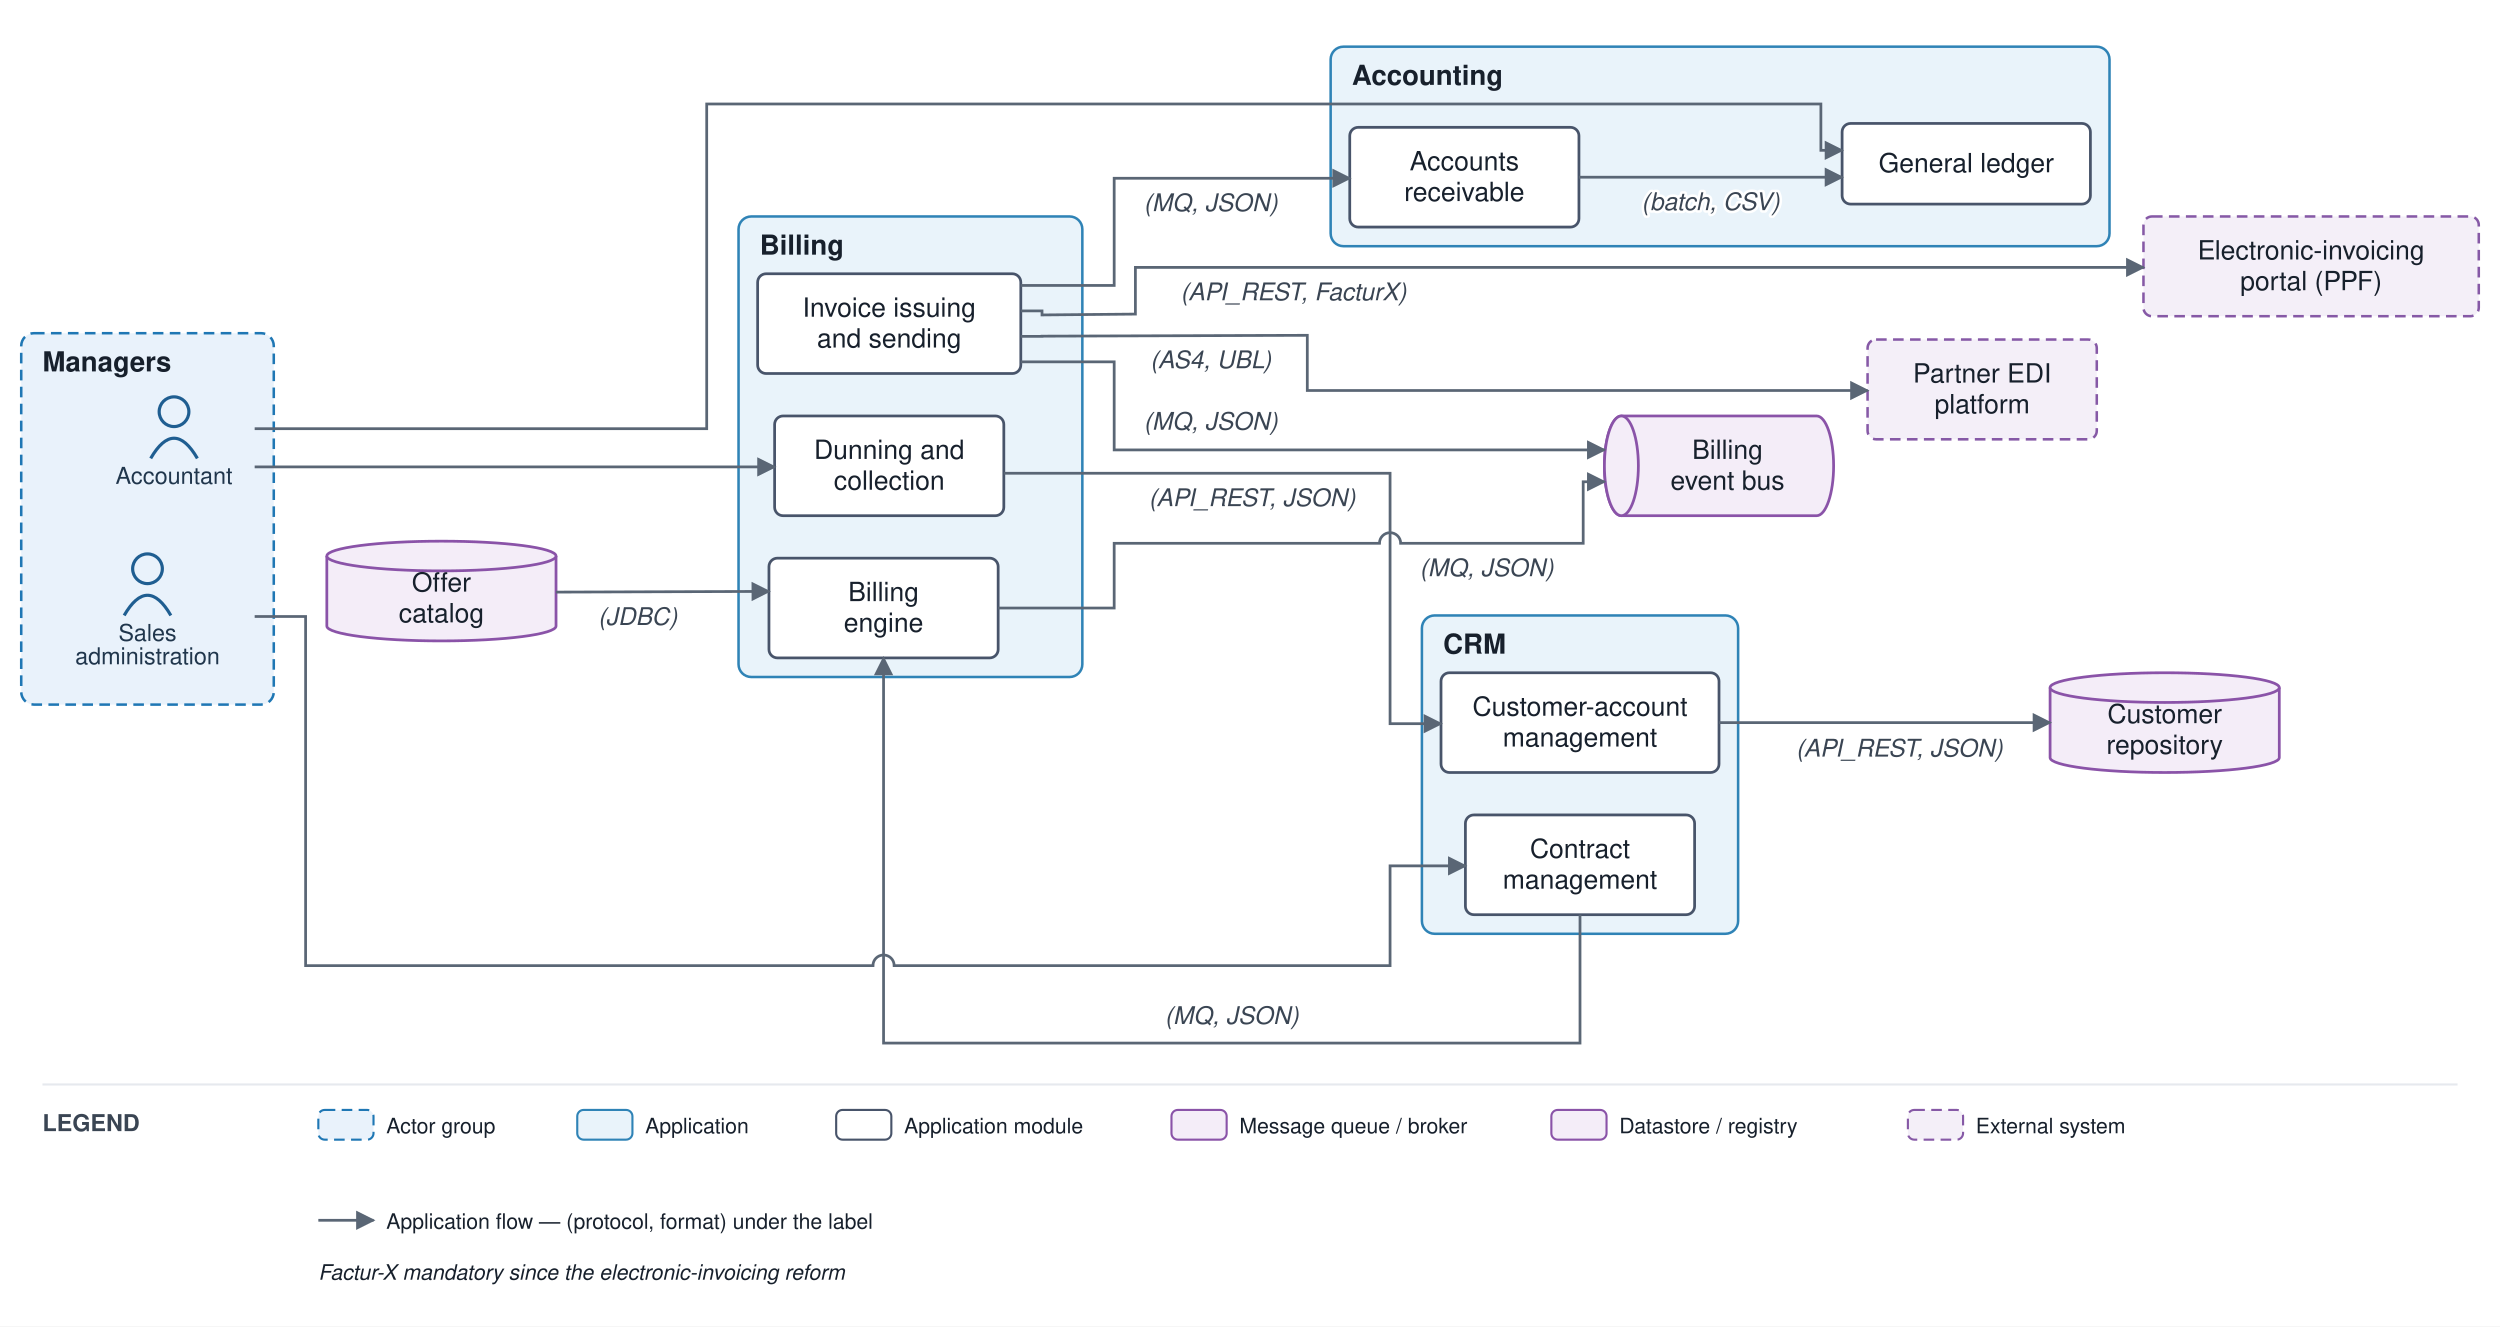
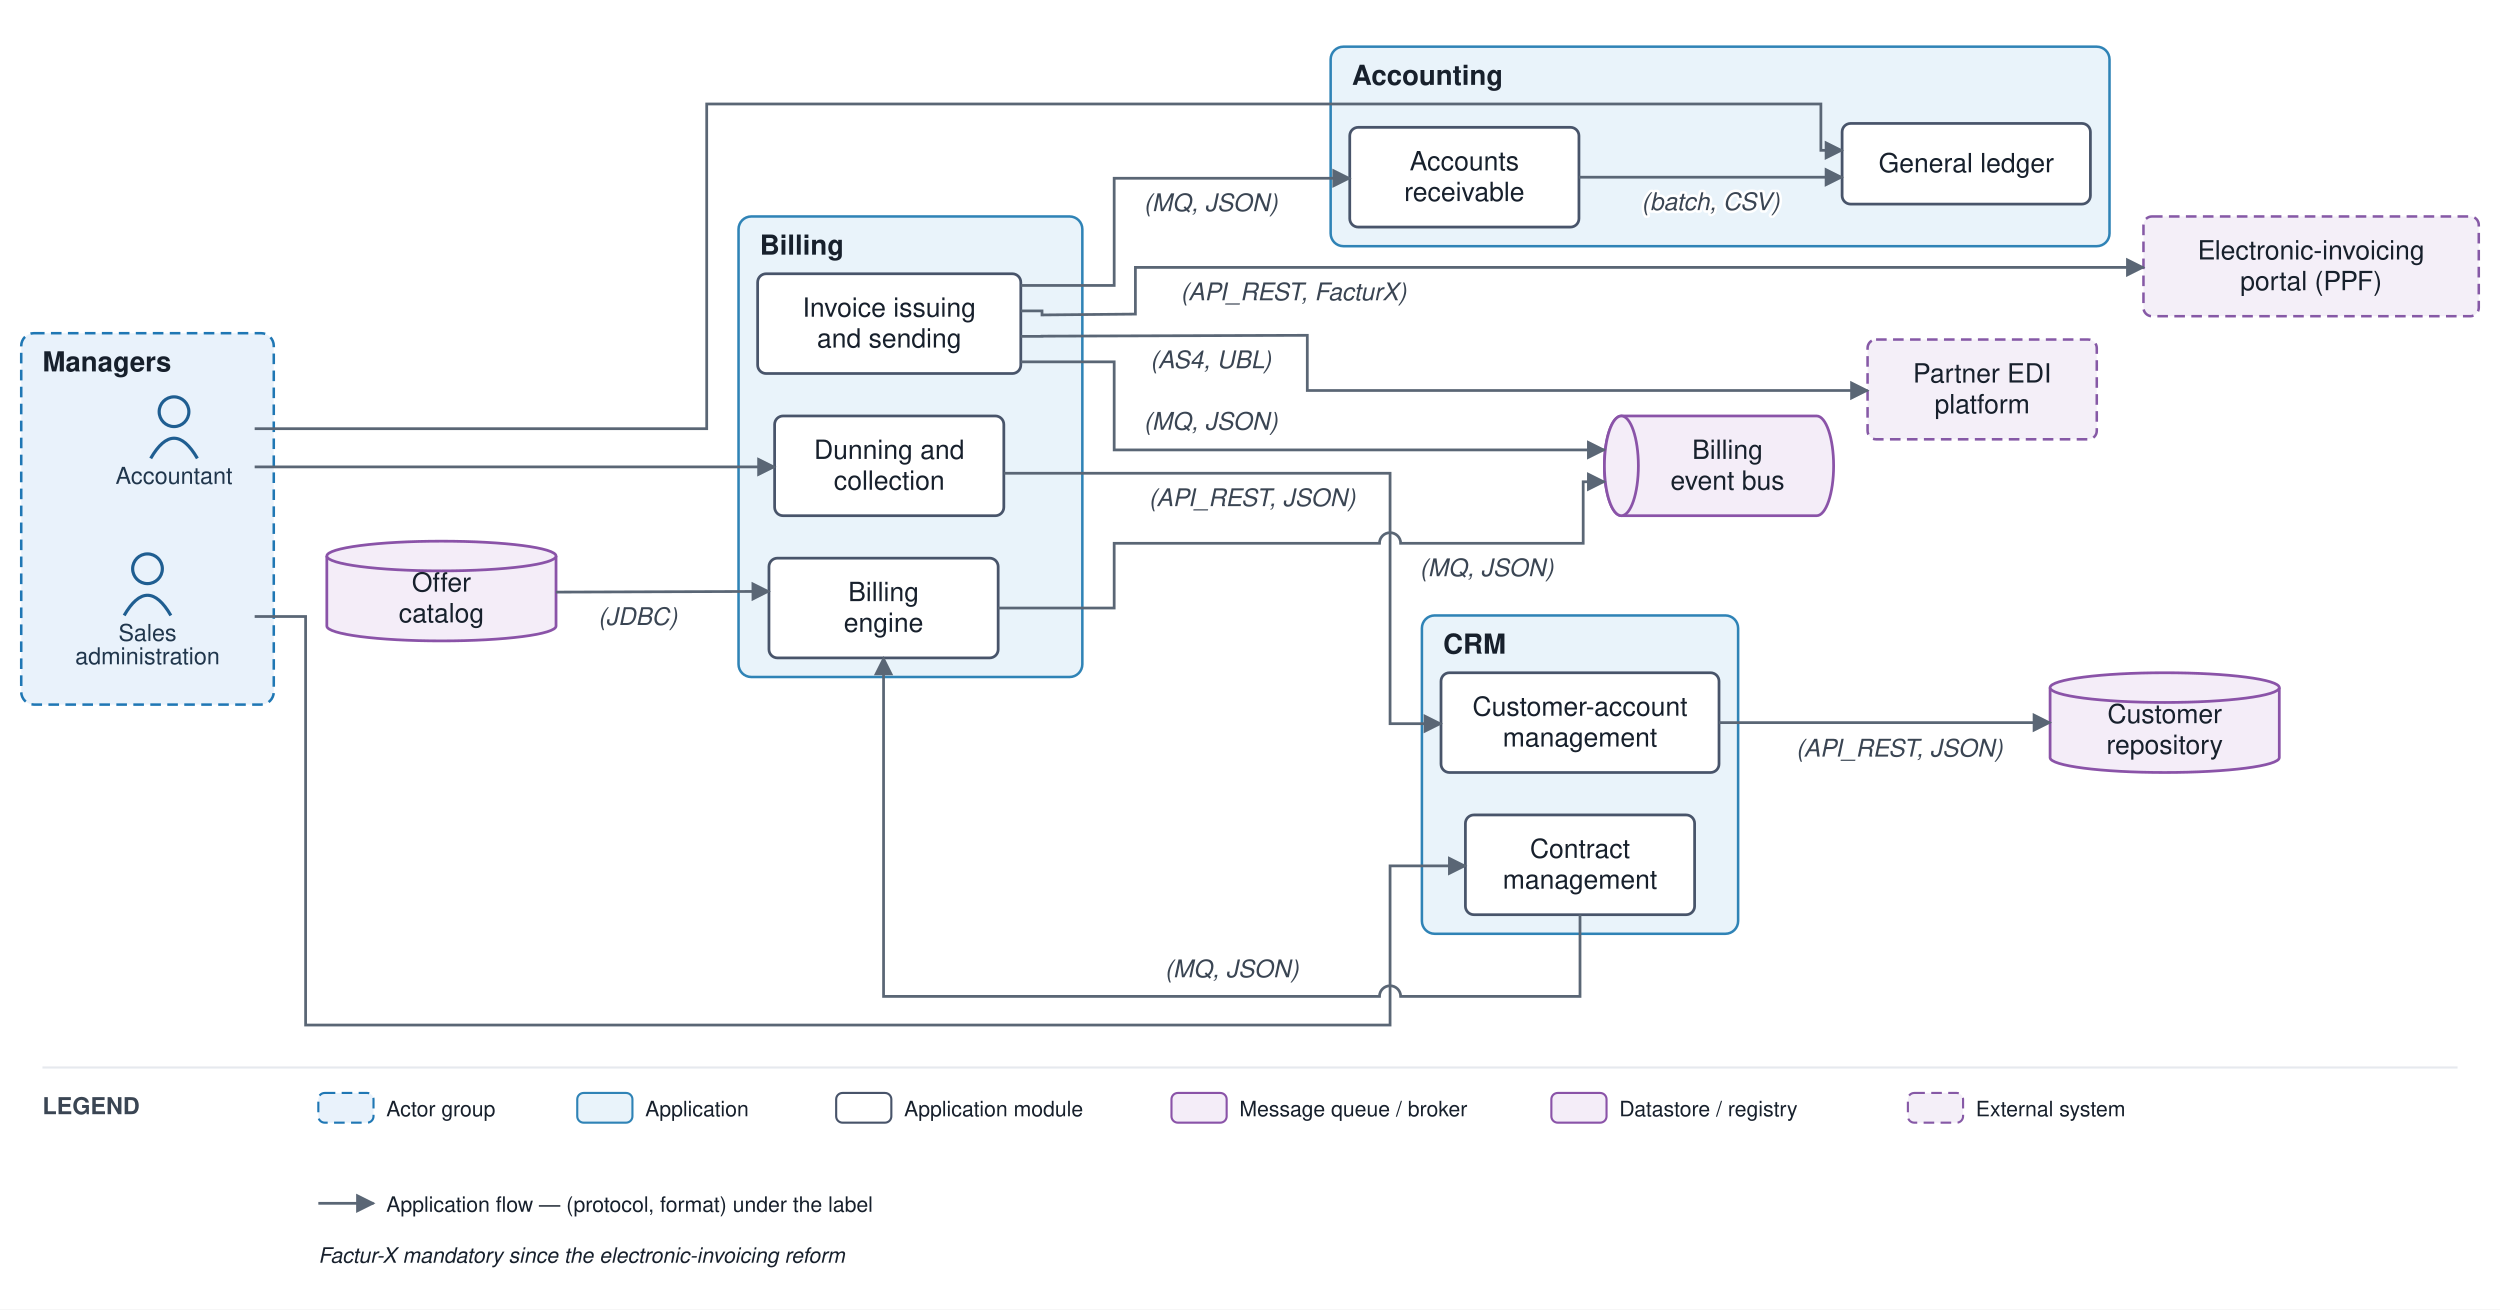
- <svg xmlns="http://www.w3.org/2000/svg" viewBox="0 0 1178 625" font-family="Helvetica,Arial,sans-serif">
+ <svg xmlns="http://www.w3.org/2000/svg" viewBox="0 0 1178 617" font-family="Helvetica,Arial,sans-serif">
  <defs>
    <marker id="arr" viewBox="0 0 10 10" refX="9" refY="5" markerWidth="7" markerHeight="7" orient="auto-start-reverse">
      <path d="M0,0 L10,5 L0,10 z" fill="#5a6675" />
    </marker>
  </defs>
-   <rect width="1178" height="625" fill="#ffffff" />
+   <rect width="1178" height="617" fill="#ffffff" />
  <rect x="10" y="157" width="119" height="175" rx="6" fill="#e9f2fb" stroke="#1f77b4" stroke-width="1.2" stroke-dasharray="5 3" />
  <text x="20" y="175" font-size="13" font-weight="bold" fill="#17202c">Managers</text>
  <rect x="670" y="290" width="149" height="150" rx="6" fill="#e9f3fa" stroke="#2f83b6" stroke-width="1.2" />
  <text x="680" y="308" font-size="13" font-weight="bold" fill="#17202c">CRM</text>
  <rect x="348" y="102" width="162" height="217" rx="6" fill="#e9f3fa" stroke="#2f83b6" stroke-width="1.2" />
  <text x="358" y="120" font-size="13" font-weight="bold" fill="#17202c">Billing</text>
  <rect x="627" y="22" width="367" height="94" rx="6" fill="#e9f3fa" stroke="#2f83b6" stroke-width="1.2" />
  <text x="637" y="40" font-size="13" font-weight="bold" fill="#17202c">Accounting</text>
  <circle cx="82" cy="194" r="7" fill="none" stroke="#1f5e91" stroke-width="1.5" />
  <path d="M 71 216 q 11 -19 22 0" fill="none" stroke="#1f5e91" stroke-width="1.5" />
  <text x="82" y="228" font-size="11" text-anchor="middle" fill="#20364c">Accountant</text>
  <circle cx="69.5" cy="268" r="7" fill="none" stroke="#1f5e91" stroke-width="1.5" />
  <path d="M 58.5 290 q 11 -19 22 0" fill="none" stroke="#1f5e91" stroke-width="1.5" />
  <text x="69.5" y="302" font-size="11" text-anchor="middle" fill="#20364c">Sales</text>
  <text x="69.5" y="313" font-size="11" text-anchor="middle" fill="#20364c">administration</text>
  <rect x="679" y="317" width="131" height="47" rx="4" fill="#ffffff" stroke="#48546a" stroke-width="1.3" />
  <text x="744.5" y="337.25" font-size="12.5" text-anchor="middle" fill="#17202c">Customer-account</text>
  <text x="744.5" y="351.75" font-size="12.5" text-anchor="middle" fill="#17202c">management</text>
  <rect x="690.5" y="384" width="108" height="47" rx="4" fill="#ffffff" stroke="#48546a" stroke-width="1.3" />
  <text x="744.5" y="404.25" font-size="12.5" text-anchor="middle" fill="#17202c">Contract</text>
  <text x="744.5" y="418.75" font-size="12.5" text-anchor="middle" fill="#17202c">management</text>
  <rect x="362.333" y="263" width="108" height="47" rx="4" fill="#ffffff" stroke="#48546a" stroke-width="1.3" />
  <text x="416.333" y="283.25" font-size="12.5" text-anchor="middle" fill="#17202c">Billing</text>
  <text x="416.333" y="297.75" font-size="12.5" text-anchor="middle" fill="#17202c">engine</text>
  <rect x="357" y="129" width="124" height="47" rx="4" fill="#ffffff" stroke="#48546a" stroke-width="1.3" />
  <text x="419" y="149.25" font-size="12.5" text-anchor="middle" fill="#17202c">Invoice issuing</text>
  <text x="419" y="163.75" font-size="12.5" text-anchor="middle" fill="#17202c">and sending</text>
  <rect x="365" y="196" width="108" height="47" rx="4" fill="#ffffff" stroke="#48546a" stroke-width="1.3" />
  <text x="419" y="216.25" font-size="12.5" text-anchor="middle" fill="#17202c">Dunning and</text>
  <text x="419" y="230.75" font-size="12.5" text-anchor="middle" fill="#17202c">collection</text>
  <rect x="868" y="58.167" width="117" height="38" rx="4" fill="#ffffff" stroke="#48546a" stroke-width="1.3" />
  <text x="926.5" y="81.167" font-size="12.5" text-anchor="middle" fill="#17202c">General ledger</text>
  <rect x="636" y="60" width="108" height="47" rx="4" fill="#ffffff" stroke="#48546a" stroke-width="1.3" />
  <text x="690" y="80.25" font-size="12.5" text-anchor="middle" fill="#17202c">Accounts</text>
  <text x="690" y="94.75" font-size="12.5" text-anchor="middle" fill="#17202c">receivable</text>
  <path d="M 764 196 h 92 a 8 23.5 0 0 1 0 47 h -92 a 8 23.5 0 0 1 0 -47" fill="#f4edf8" stroke="#8a53a8" stroke-width="1.3" />
  <ellipse cx="764" cy="219.5" rx="8" ry="23.5" fill="#f4edf8" stroke="#8a53a8" stroke-width="1.3" />
  <text x="814" y="216.25" font-size="12.5" text-anchor="middle" fill="#17202c">Billing</text>
  <text x="814" y="230.75" font-size="12.5" text-anchor="middle" fill="#17202c">event bus</text>
  <path d="M 966 324 v 33 a 54 7 0 0 0 108 0 v -33" fill="#f4edf8" stroke="#8a53a8" stroke-width="1.3" />
  <ellipse cx="1020" cy="324" rx="54" ry="7" fill="#f4edf8" stroke="#8a53a8" stroke-width="1.3" />
  <text x="1020" y="340.75" font-size="12.5" text-anchor="middle" fill="#17202c">Customer</text>
  <text x="1020" y="355.25" font-size="12.5" text-anchor="middle" fill="#17202c">repository</text>
  <path d="M 154 262 v 33 a 54 7 0 0 0 108 0 v -33" fill="#f4edf8" stroke="#8a53a8" stroke-width="1.3" />
  <ellipse cx="208" cy="262" rx="54" ry="7" fill="#f4edf8" stroke="#8a53a8" stroke-width="1.3" />
  <text x="208" y="278.75" font-size="12.5" text-anchor="middle" fill="#17202c">Offer</text>
  <text x="208" y="293.25" font-size="12.5" text-anchor="middle" fill="#17202c">catalog</text>
  <rect x="880" y="160" width="108" height="47" rx="4" fill="#f4eff8" stroke="#8659a6" stroke-width="1.2" stroke-dasharray="5 3" />
  <text x="934" y="180.25" font-size="12.5" text-anchor="middle" fill="#17202c">Partner EDI</text>
  <text x="934" y="194.75" font-size="12.5" text-anchor="middle" fill="#17202c">platform</text>
  <rect x="1010" y="102" width="158" height="47" rx="4" fill="#f4eff8" stroke="#8659a6" stroke-width="1.2" stroke-dasharray="5 3" />
  <text x="1089" y="122.25" font-size="12.5" text-anchor="middle" fill="#17202c">Electronic-invoicing</text>
  <text x="1089" y="136.75" font-size="12.5" text-anchor="middle" fill="#17202c">portal (PPF)</text>
-   <path d="M 120 290.5 L 144 290.5 L 144 455 L 411.333 455 A 5 5 0 0 1 421.333 455 L 655 455 L 655 408 L 665 408 L 690.5 408" fill="none" stroke="#5a6675" stroke-width="1.3" marker-end="url(#arr)" />
+   <path d="M 120 290.5 L 144 290.5 L 144 483 L 655 483 L 655 408 L 665 408 L 690.5 408" fill="none" stroke="#5a6675" stroke-width="1.3" marker-end="url(#arr)" />
  <path d="M 810 340.5 L 824 340.5 L 966 340.5" fill="none" stroke="#5a6675" stroke-width="1.3" marker-end="url(#arr)" />
  <text x="895" y="356.5" font-size="11.5" text-anchor="middle" fill="#3a4553" font-style="italic" stroke="#ffffff" stroke-width="2.5" paint-order="stroke" stroke-linejoin="round">(API_REST, JSON)</text>
-   <path d="M 744.5 431 L 744.5 491.5 L 416.333 491.5 L 416.333 310" fill="none" stroke="#5a6675" stroke-width="1.3" marker-end="url(#arr)" />
-   <text x="580.417" y="482.5" font-size="11.5" text-anchor="middle" fill="#3a4553" font-style="italic" stroke="#ffffff" stroke-width="2.5" paint-order="stroke" stroke-linejoin="round">(MQ, JSON)</text>
+   <path d="M 744.5 431 L 744.5 469.5 L 660 469.5 A 5 5 0 0 0 650 469.5 L 416.333 469.5 L 416.333 310" fill="none" stroke="#5a6675" stroke-width="1.3" marker-end="url(#arr)" />
+   <text x="580.417" y="460.5" font-size="11.5" text-anchor="middle" fill="#3a4553" font-style="italic" stroke="#ffffff" stroke-width="2.5" paint-order="stroke" stroke-linejoin="round">(MQ, JSON)</text>
  <path d="M 262 279 L 362.333 278.667" fill="none" stroke="#5a6675" stroke-width="1.3" marker-end="url(#arr)" />
  <text x="300.5" y="294.5" font-size="11.5" text-anchor="middle" fill="#3a4553" font-style="italic" stroke="#ffffff" stroke-width="2.5" paint-order="stroke" stroke-linejoin="round">(JDBC)</text>
  <path d="M 470.333 286.5 L 525 286.5 L 525 256 L 650 256 A 5 5 0 0 1 660 256 L 746 256 L 746 227 L 756 227" fill="none" stroke="#5a6675" stroke-width="1.3" marker-end="url(#arr)" />
  <text x="700.5" y="271.5" font-size="11.5" text-anchor="middle" fill="#3a4553" font-style="italic" stroke="#ffffff" stroke-width="2.5" paint-order="stroke" stroke-linejoin="round">(MQ, JSON)</text>
  <path d="M 481 170.5 L 525 170.5 L 525 212 L 756 212" fill="none" stroke="#5a6675" stroke-width="1.3" marker-end="url(#arr)" />
  <text x="570.5" y="202.5" font-size="11.5" text-anchor="middle" fill="#3a4553" font-style="italic" stroke="#ffffff" stroke-width="2.5" paint-order="stroke" stroke-linejoin="round">(MQ, JSON)</text>
  <path d="M 481 158.5 L 491 158.5 L 491 158.4 L 616 158 L 616 184 L 880 184" fill="none" stroke="#5a6675" stroke-width="1.3" marker-end="url(#arr)" />
  <text x="570.5" y="173.5" font-size="11.5" text-anchor="middle" fill="#3a4553" font-style="italic" stroke="#ffffff" stroke-width="2.5" paint-order="stroke" stroke-linejoin="round">(AS4, UBL)</text>
  <path d="M 481 146.5 L 491 146.5 L 491 148.4 L 535 148 L 535 126 L 1010 126" fill="none" stroke="#5a6675" stroke-width="1.3" marker-end="url(#arr)" />
  <text x="609.5" y="141.5" font-size="11.5" text-anchor="middle" fill="#3a4553" font-style="italic" stroke="#ffffff" stroke-width="2.5" paint-order="stroke" stroke-linejoin="round">(API_REST, FacturX)</text>
  <path d="M 481 134.5 L 525 134.5 L 525 84 L 622 84 L 636 84" fill="none" stroke="#5a6675" stroke-width="1.3" marker-end="url(#arr)" />
  <text x="570.5" y="99.5" font-size="11.5" text-anchor="middle" fill="#3a4553" font-style="italic" stroke="#ffffff" stroke-width="2.5" paint-order="stroke" stroke-linejoin="round">(MQ, JSON)</text>
  <path d="M 473 223 L 655 223 L 655 341 L 665 341 L 679 341" fill="none" stroke="#5a6675" stroke-width="1.3" marker-end="url(#arr)" />
  <text x="590" y="238.5" font-size="11.5" text-anchor="middle" fill="#3a4553" font-style="italic" stroke="#ffffff" stroke-width="2.5" paint-order="stroke" stroke-linejoin="round">(API_REST, JSON)</text>
  <path d="M 744 83.5 L 868 83.5" fill="none" stroke="#5a6675" stroke-width="1.3" marker-end="url(#arr)" />
  <text x="806" y="99" font-size="11.5" text-anchor="middle" fill="#3a4553" font-style="italic" stroke="#ffffff" stroke-width="2.5" paint-order="stroke" stroke-linejoin="round">(batch, CSV)</text>
  <path d="M 120 202 L 333 202 L 333 49 L 858 49 L 858 70.833 L 868 70.833" fill="none" stroke="#5a6675" stroke-width="1.3" marker-end="url(#arr)" />
  <path d="M 120 220 L 343 220 L 365 220" fill="none" stroke="#5a6675" stroke-width="1.3" marker-end="url(#arr)" />
-   <line x1="20" y1="511" x2="1158" y2="511" stroke="#e6e9ee" stroke-width="1" />
-   <text x="20" y="533" font-size="11" font-weight="bold" fill="#3a4553">LEGEND</text>
-   <rect x="150" y="523" width="26" height="14" rx="3" fill="#e9f2fb" stroke="#1f77b4" stroke-dasharray="5 3" />
-   <text x="182" y="534" font-size="10" fill="#17202c">Actor group</text>
-   <rect x="272" y="523" width="26" height="14" rx="3" fill="#e9f3fa" stroke="#2f83b6" />
-   <text x="304" y="534" font-size="10" fill="#17202c">Application</text>
-   <rect x="394" y="523" width="26" height="14" rx="3" fill="#ffffff" stroke="#48546a" />
-   <text x="426" y="534" font-size="10" fill="#17202c">Application module</text>
-   <rect x="552" y="523" width="26" height="14" rx="3" fill="#f4edf8" stroke="#8a53a8" />
-   <text x="584" y="534" font-size="10" fill="#17202c">Message queue / broker</text>
-   <rect x="731" y="523" width="26" height="14" rx="3" fill="#f4edf8" stroke="#8a53a8" />
-   <text x="763" y="534" font-size="10" fill="#17202c">Datastore / registry</text>
-   <rect x="899" y="523" width="26" height="14" rx="3" fill="#f4eff8" stroke="#8659a6" stroke-dasharray="5 3" />
-   <text x="931" y="534" font-size="10" fill="#17202c">External system</text>
-   <line x1="150" y1="575" x2="176" y2="575" stroke="#5a6675" stroke-width="1.3" marker-end="url(#arr)" />
-   <text x="182" y="579" font-size="10" fill="#17202c">Application flow — (protocol, format) under the label</text>
-   <text x="150" y="603" font-size="10" fill="#17202c" font-style="italic">Factur-X mandatory since the electronic-invoicing reform</text>
+   <line x1="20" y1="503" x2="1158" y2="503" stroke="#e6e9ee" stroke-width="1" />
+   <text x="20" y="525" font-size="11" font-weight="bold" fill="#3a4553">LEGEND</text>
+   <rect x="150" y="515" width="26" height="14" rx="3" fill="#e9f2fb" stroke="#1f77b4" stroke-dasharray="5 3" />
+   <text x="182" y="526" font-size="10" fill="#17202c">Actor group</text>
+   <rect x="272" y="515" width="26" height="14" rx="3" fill="#e9f3fa" stroke="#2f83b6" />
+   <text x="304" y="526" font-size="10" fill="#17202c">Application</text>
+   <rect x="394" y="515" width="26" height="14" rx="3" fill="#ffffff" stroke="#48546a" />
+   <text x="426" y="526" font-size="10" fill="#17202c">Application module</text>
+   <rect x="552" y="515" width="26" height="14" rx="3" fill="#f4edf8" stroke="#8a53a8" />
+   <text x="584" y="526" font-size="10" fill="#17202c">Message queue / broker</text>
+   <rect x="731" y="515" width="26" height="14" rx="3" fill="#f4edf8" stroke="#8a53a8" />
+   <text x="763" y="526" font-size="10" fill="#17202c">Datastore / registry</text>
+   <rect x="899" y="515" width="26" height="14" rx="3" fill="#f4eff8" stroke="#8659a6" stroke-dasharray="5 3" />
+   <text x="931" y="526" font-size="10" fill="#17202c">External system</text>
+   <line x1="150" y1="567" x2="176" y2="567" stroke="#5a6675" stroke-width="1.3" marker-end="url(#arr)" />
+   <text x="182" y="571" font-size="10" fill="#17202c">Application flow — (protocol, format) under the label</text>
+   <text x="150" y="595" font-size="10" fill="#17202c" font-style="italic">Factur-X mandatory since the electronic-invoicing reform</text>
</svg>
